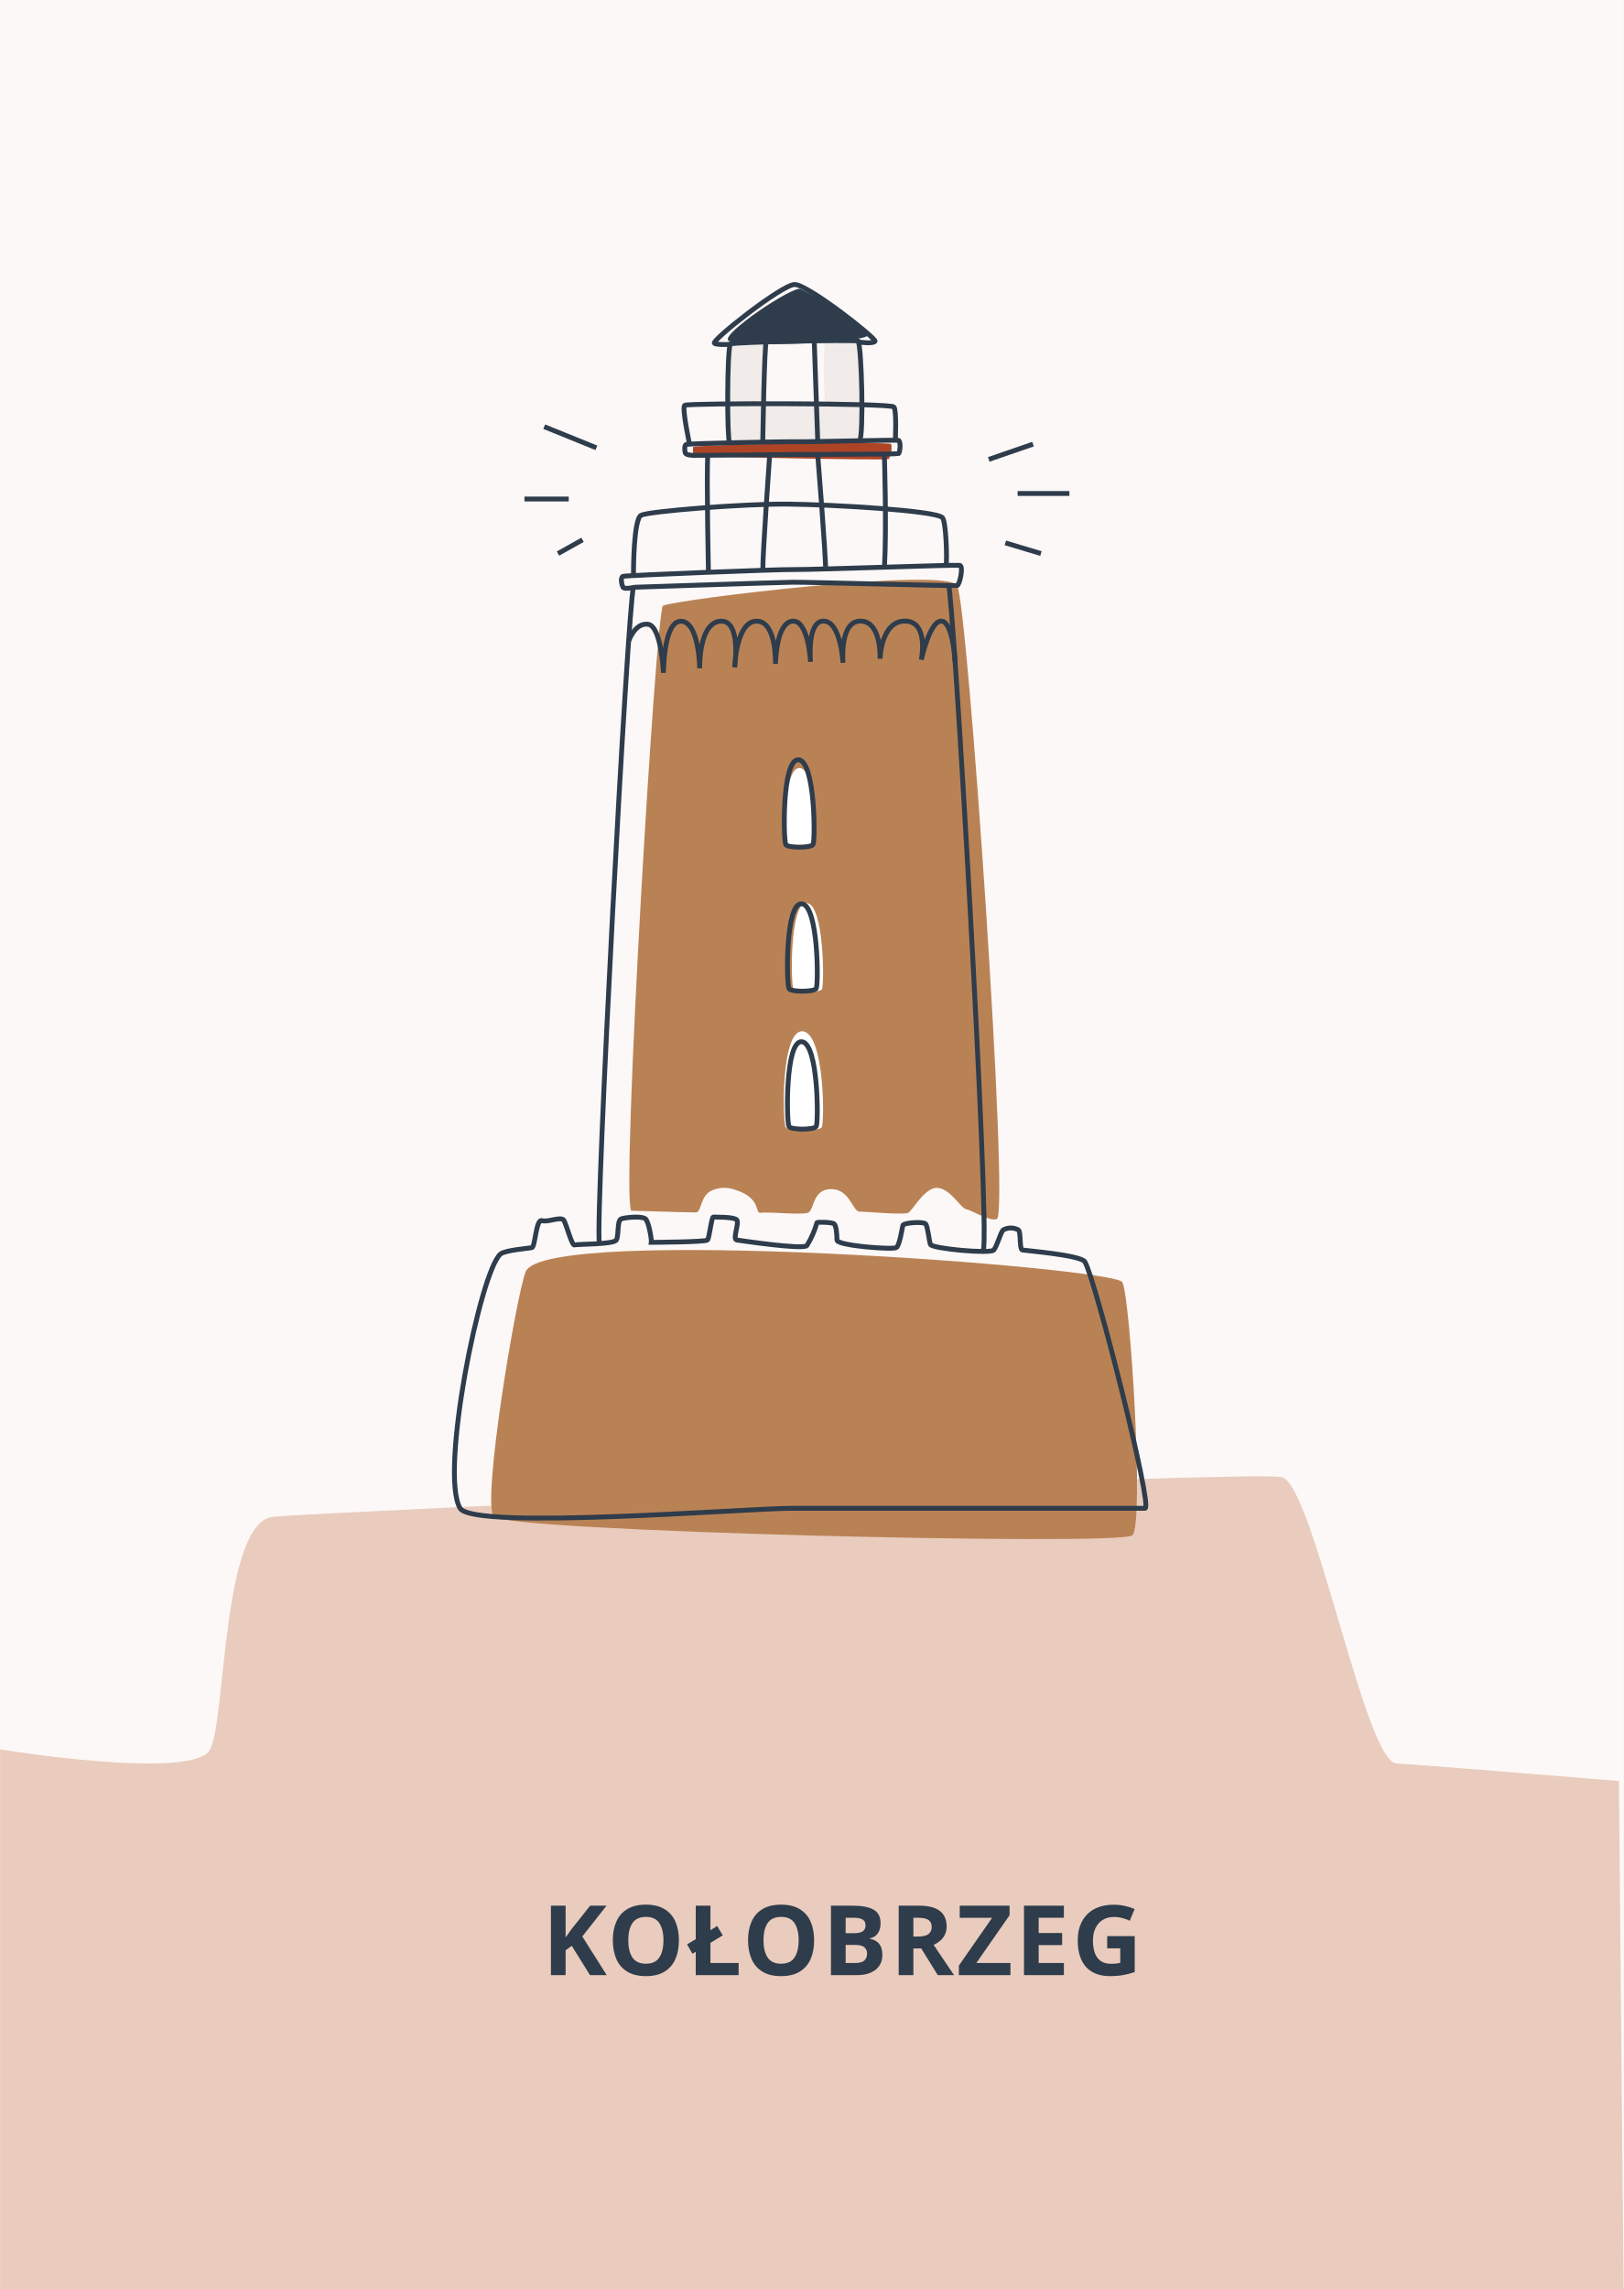
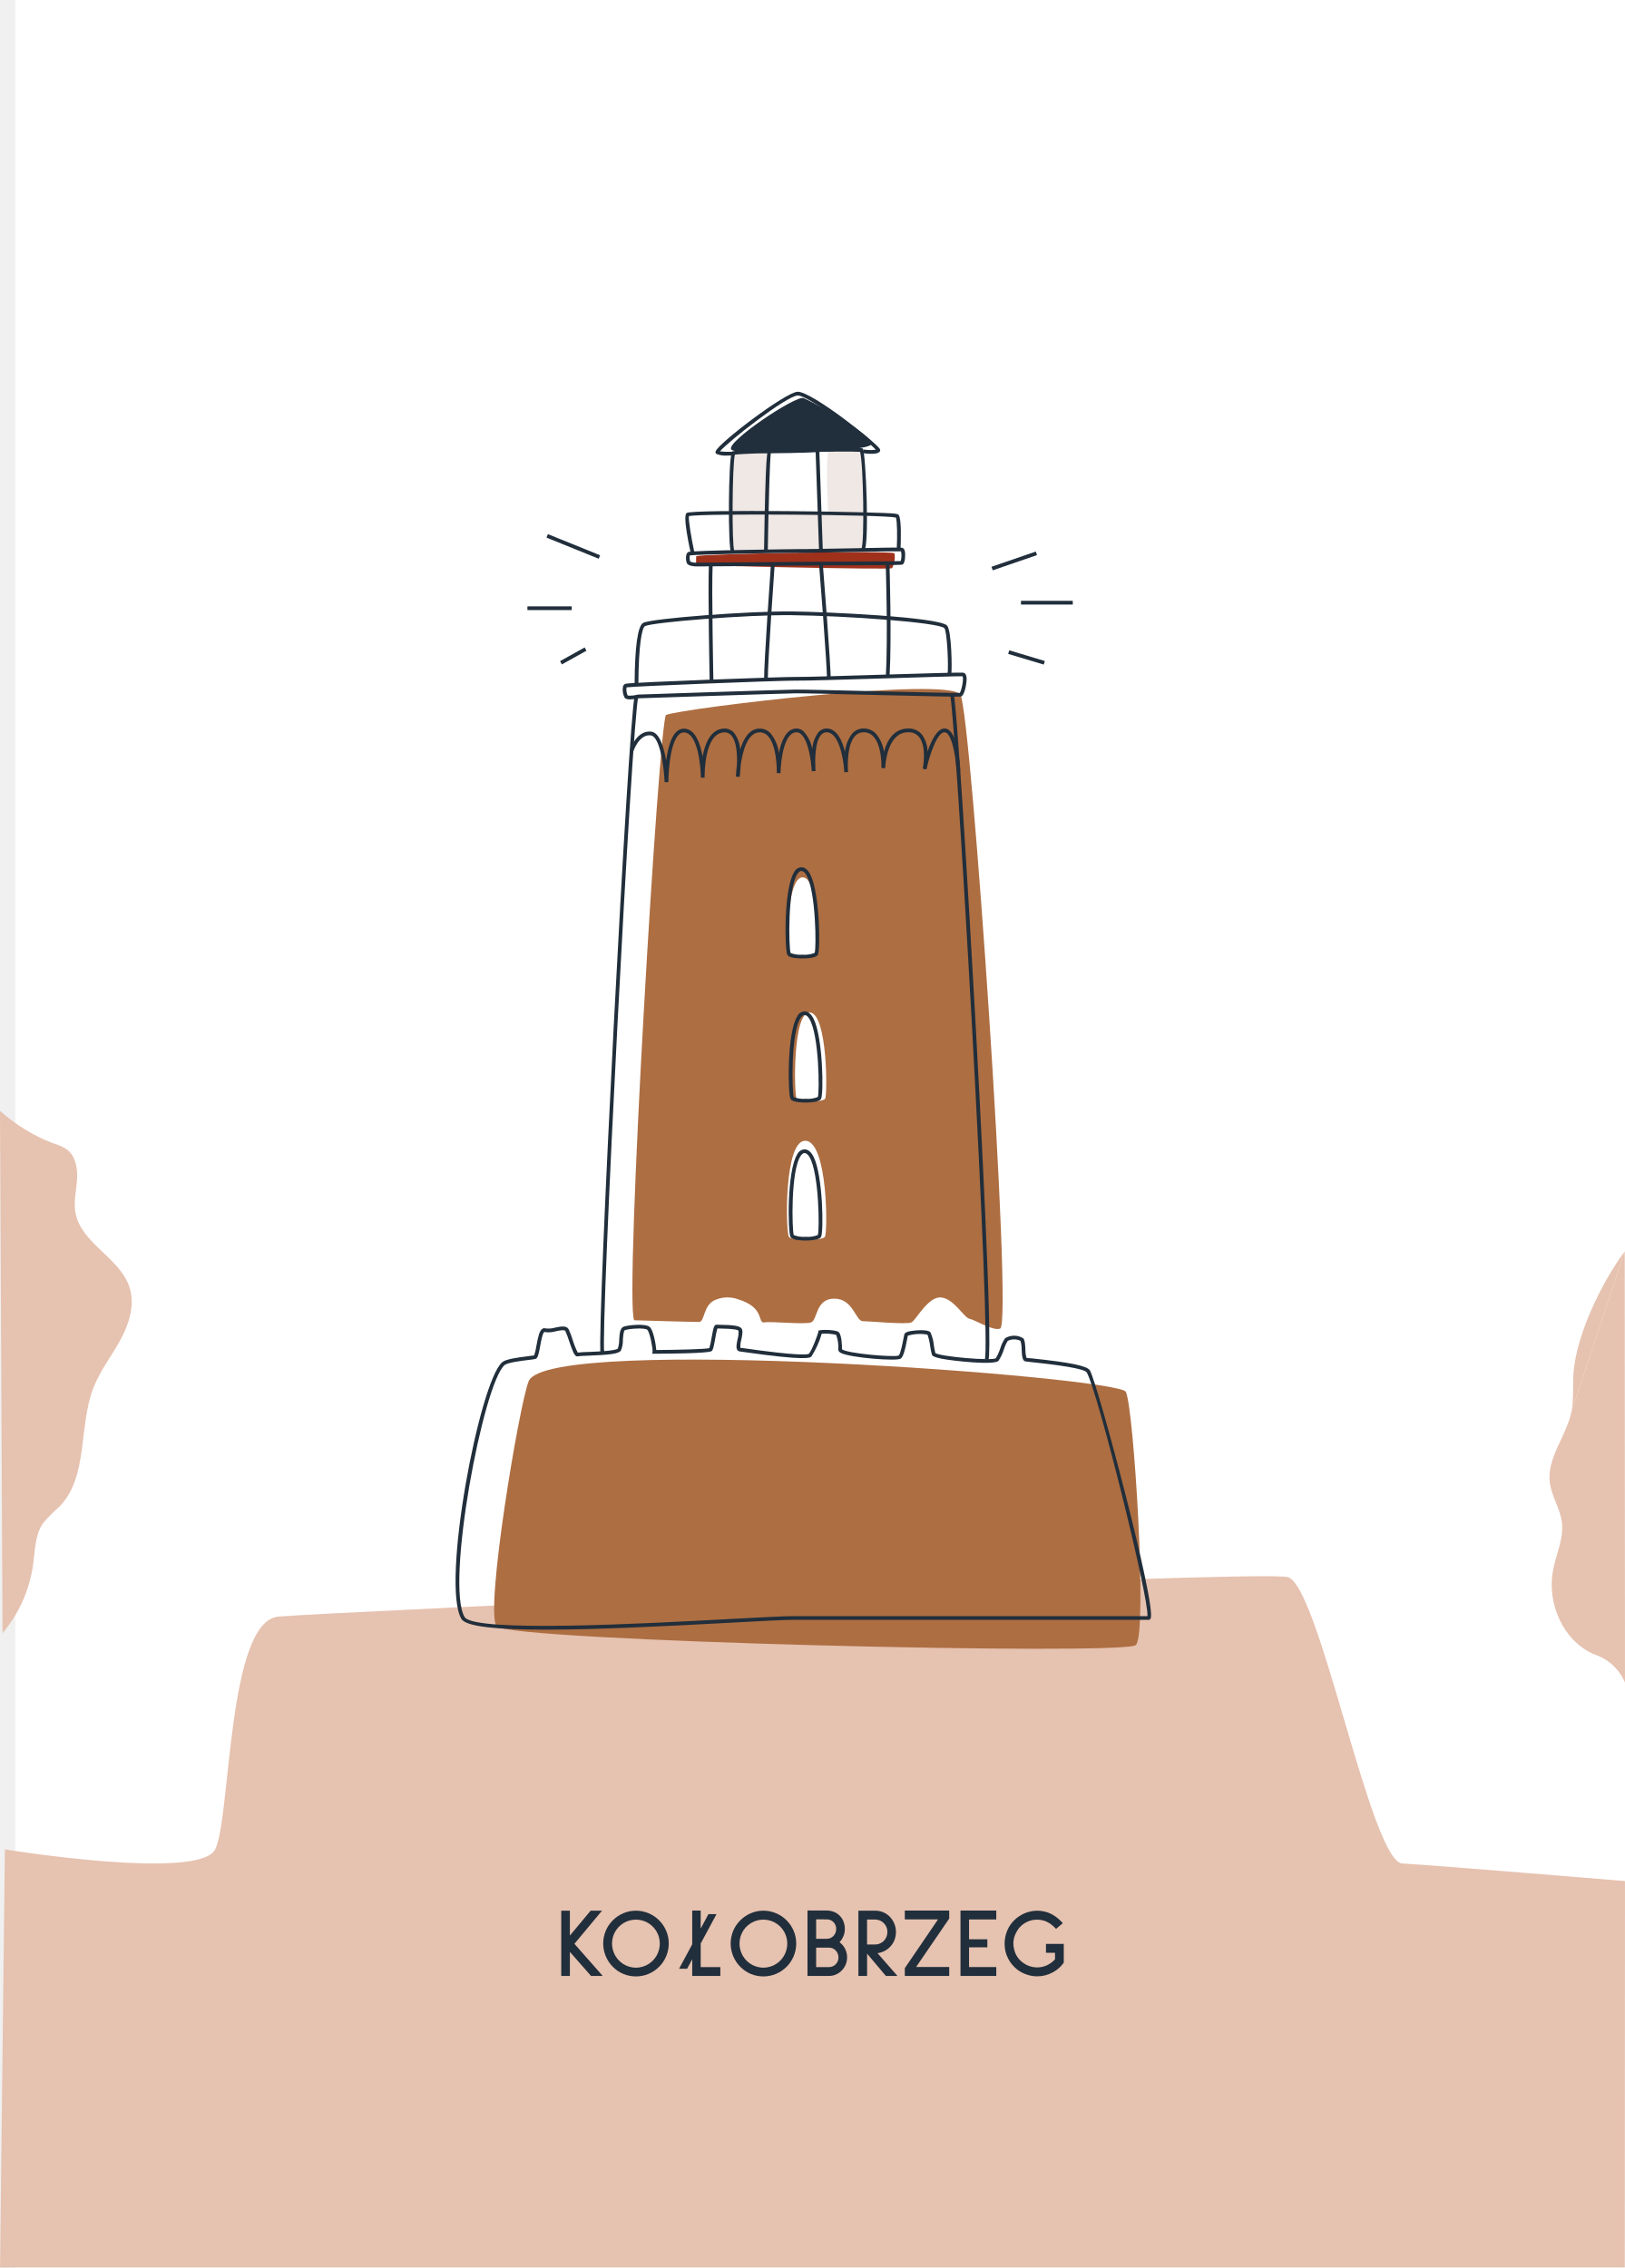
- <svg xmlns="http://www.w3.org/2000/svg" width="300.682" height="423.818" viewBox="0 0 300.682 423.818">
-   <g id="SLIDER" transform="translate(2597.152 -3296.182)">
-     <g id="_4_KOŁO" data-name="4 KOŁO" transform="translate(-2597.135 3296.517)">
-       <g id="Group_108" data-name="Group 108" transform="translate(-0.017 -0.335)">
-         <path id="Path_892" data-name="Path 892" d="M300.651,423.483,300.665-.335H-.017L0,423.483Z" transform="translate(0.017 0.335)" fill="#fcf8f7" />
+ <svg xmlns="http://www.w3.org/2000/svg" width="355.331" height="496" viewBox="0 0 355.331 496">
+   <g id="_4" data-name="4" transform="translate(11209.331 -13343)">
+     <rect id="Rectangle_276" data-name="Rectangle 276" width="352" height="496" transform="translate(-11206 13343)" fill="#fff" />
+     <g id="kołobrzeg" transform="translate(-12888.499 13006.186)">
+       <path id="Path_2238" data-name="Path 2238" d="M1680.234,699.217s42.517,6.922,45.979,0,2.6-49.915,13.844-50.917,213.73-10.232,220.653-8.646,18.171,62.255,25.094,62.639,48.693,3.845,48.693,3.845l-.036,84.5H1679.177Z" transform="translate(0.002 42.053)" fill="#e6c2b0" />
+       <g id="Group_434" data-name="Group 434" transform="translate(1801.893 754.629)">
+         <path id="Path_2239" data-name="Path 2239" d="M1788.481,715.011l-4.62-5.265v5.265h-1.891V700.743h1.891v5.438l4.534-5.438h2.491l-6.037,7.242,6.187,7.027Z" transform="translate(-1781.97 -700.701)" fill="#212e3b" />
+         <path id="Path_2240" data-name="Path 2240" d="M1794.05,714.571a6.912,6.912,0,0,1-2.288-1.557,7.2,7.2,0,0,1-1.547-2.31,7.222,7.222,0,0,1-.011-5.544,7.162,7.162,0,0,1,1.558-2.311,7.258,7.258,0,0,1,2.288-1.546,6.919,6.919,0,0,1,2.76-.56,7,7,0,0,1,2.773.56,7.219,7.219,0,0,1,3.845,3.845,6.989,6.989,0,0,1,.56,2.773,7.064,7.064,0,0,1-.56,2.783,7.2,7.2,0,0,1-3.845,3.857,7.2,7.2,0,0,1-5.533.01Zm.752-11.474a5.205,5.205,0,0,0-3.214,4.824,5.268,5.268,0,0,0,.41,2.051,5.2,5.2,0,0,0,9.627,0,5.288,5.288,0,0,0,.407-2.051,5.227,5.227,0,0,0-7.229-4.824Z" transform="translate(-1780.48 -700.701)" fill="#212e3b" />
+         <path id="Path_2241" data-name="Path 2241" d="M1812.576,713.081v1.934h-6.146v-3.653l-1.117,2.084h-1.761l2.878-5.349v-7.372h1.849v3.934l1.7-3.159h1.761l-3.459,6.425v5.156Z" transform="translate(-1777.787 -700.705)" fill="#212e3b" />
+         <path id="Path_2242" data-name="Path 2242" d="M1817.4,714.571a6.9,6.9,0,0,1-2.289-1.557,7.188,7.188,0,0,1-1.547-2.31,7.219,7.219,0,0,1-.011-5.544,7.162,7.162,0,0,1,1.558-2.311,7.248,7.248,0,0,1,2.289-1.546,6.915,6.915,0,0,1,2.76-.56,7,7,0,0,1,2.772.56,7.214,7.214,0,0,1,3.846,3.845,6.985,6.985,0,0,1,.56,2.773,7.06,7.06,0,0,1-.56,2.783,7.194,7.194,0,0,1-3.846,3.857,7.2,7.2,0,0,1-5.532.01Zm.752-11.474a5.2,5.2,0,0,0-3.214,4.824,5.25,5.25,0,0,0,.409,2.051,5.2,5.2,0,0,0,9.626,0,5.267,5.267,0,0,0,.408-2.051,5.227,5.227,0,0,0-7.229-4.824Z" transform="translate(-1775.956 -700.701)" fill="#212e3b" />
+         <path id="Path_2243" data-name="Path 2243" d="M1833.373,701.266a3.683,3.683,0,0,1,1.386,1.44,4.258,4.258,0,0,1,.483,2.041,4.039,4.039,0,0,1-.312,1.581,4.543,4.543,0,0,1-.849,1.322,4.093,4.093,0,0,1,1.655,3.331,3.954,3.954,0,0,1-.537,2.02,4.107,4.107,0,0,1-1.44,1.471,3.765,3.765,0,0,1-2,.548h-4.684v-14.31h4.19A4.188,4.188,0,0,1,1833.373,701.266Zm-4.405,1.375V706.9h2.3a1.98,1.98,0,0,0,1.483-.623,2.112,2.112,0,0,0,.6-1.526,2.059,2.059,0,0,0-.591-1.5,2.006,2.006,0,0,0-1.493-.6Zm0,6.189v4.255h2.793a2,2,0,0,0,1.483-.611,2.053,2.053,0,0,0,.6-1.493,2.115,2.115,0,0,0-.6-1.527,1.984,1.984,0,0,0-1.483-.623Z" transform="translate(-1773.228 -700.708)" fill="#212e3b" />
+         <path id="Path_2244" data-name="Path 2244" d="M1844.932,715.011H1842.4l-4.1-4.877v4.877H1836.4V700.743h3.676a4.44,4.44,0,0,1,3.223,1.355,4.9,4.9,0,0,1,.966,1.515,4.893,4.893,0,0,1,.043,3.491,4.478,4.478,0,0,1-.858,1.418,4.666,4.666,0,0,1-1.312,1.021,4.269,4.269,0,0,1-1.567.485Zm-6.64-12.334v5.459h1.785a2.558,2.558,0,0,0,1.03-.215,2.757,2.757,0,0,0,.86-.58,2.85,2.85,0,0,0,.569-.882,2.718,2.718,0,0,0,.2-1.052,2.664,2.664,0,0,0-1.633-2.514,2.539,2.539,0,0,0-1.03-.216Z" transform="translate(-1771.421 -700.701)" fill="#212e3b" />
+         <path id="Path_2245" data-name="Path 2245" d="M1844.9,713.318l7.263-10.66H1844.9v-1.934h9.713v1.741l-7.24,10.594h7.24v1.955H1844.9Z" transform="translate(-1769.774 -700.705)" fill="#212e3b" />
+         <path id="Path_2246" data-name="Path 2246" d="M1855.1,715.015v-14.29h7.821v1.934h-5.952V707h4v1.762h-4v4.318h5.952v1.934Z" transform="translate(-1767.796 -700.705)" fill="#212e3b" />
+         <path id="Path_2247" data-name="Path 2247" d="M1873.65,714.26a6.975,6.975,0,0,1-3.331.837,6.9,6.9,0,0,1-2.106-.322,6.75,6.75,0,0,1-2.428-1.288A7.254,7.254,0,0,1,1864,711.3a6.7,6.7,0,0,1-.815-3.289,6.259,6.259,0,0,1,.043-.858,7.323,7.323,0,0,1,.611-2.247,6.821,6.821,0,0,1,1.257-1.879,7.421,7.421,0,0,1,1.773-1.375,7.045,7.045,0,0,1,2.138-.775,6.86,6.86,0,0,1,4.727.775,8.722,8.722,0,0,1,2.172,1.825l-1.483,1.246a6.43,6.43,0,0,0-2.214-1.653,5.494,5.494,0,0,0-1.956-.366,5.057,5.057,0,0,0-4.6,2.922,4.9,4.9,0,0,0-.56,2.3,5.092,5.092,0,0,0,.193,1.374,4.858,4.858,0,0,0,1.849,2.773,5.185,5.185,0,0,0,3.159,1.074,5.021,5.021,0,0,0,2.138-.463,5.6,5.6,0,0,0,1.773-1.3v-1.44h-1.977v-1.934h3.888v4.083a6.65,6.65,0,0,1-1.483,1.548A7.452,7.452,0,0,1,1873.65,714.26Z" transform="translate(-1766.23 -700.701)" fill="#212e3b" />
      </g>
-       <path id="Path_893" data-name="Path 893" d="M-.008,200.717s35.98,5.858,38.908,0,2.2-42.239,11.717-43.086,180.863-8.659,186.721-7.316S252.715,203,258.573,203.322s41.206,3.253,41.206,3.253l.865,94.05H-.008Z" transform="translate(0.007 122.857)" fill="#e9ccbd" />
-       <text id="KOŁOBRZEG" transform="translate(147.307 365.365)" fill="#2e3c4b" font-size="18" font-family="SulphurPoint-Bold, Sulphur Point" font-weight="700" letter-spacing="0.025em">
-         <tspan x="-46.926" y="0">KOŁOBRZEG</tspan>
-       </text>
-       <g id="kolobrzeg_kolor" data-name="kolobrzeg kolor" transform="translate(90.943 53.146)">
-         <path id="Path_894" data-name="Path 894" d="M74.648,35.374c.681-.97,5.918-1.251,6.484-.361s.41,17.31-.436,17.5a21.072,21.072,0,0,1-6.145.472C73.665,52.745,73.952,36.366,74.648,35.374Z" transform="translate(-30.521 -24.729)" fill="#f1ece9" />
-         <path id="Path_895" data-name="Path 895" d="M90.6,53a17.543,17.543,0,0,1-5.436-.093c-1.066-.352-1.568-18.06-.856-18.269a17.871,17.871,0,0,1,5.794-.18C91.159,34.7,91.686,52.285,90.6,53Z" transform="translate(-22.377 -24.871)" fill="#f1ece9" />
-         <path id="Path_896" data-name="Path 896" d="M77.555,41.42c1.344-.843,14.929-.732,15.074-.44s.845,5.889-.183,6.366-14.854.683-15.733.282S77.555,41.42,77.555,41.42Z" transform="translate(-28.509 -19.594)" fill="#f1ece9" />
-         <path id="Path_897" data-name="Path 897" d="M56.458,131.085c3.567-8.762,109-.783,110.485,1.954s4.08,44.886,1.854,46.884-116.046-.737-118.271-3.475S54.707,135.386,56.458,131.085Z" transform="translate(-50.062 50.876)" fill="#b98255" />
-         <path id="Path_898" data-name="Path 898" d="M132.2,177.131c2.4-.874-5.362-113.829-7.351-117.3s-51.608,2.516-54.474,3.736c-1.282.547-7.749,108.472-5.9,112.02,0,0,10.25.316,12.006.316,1.1,0,.725-3.329,3.18-4.15a5.61,5.61,0,0,1,4.012-.053c5.086,1.526,3.564,4.5,4.881,4.276s7.433.44,8.657,0,.785-4.39,4.3-4.39,3.952,4.17,5.269,4.17,8.123.659,9,.22,3.073-4.83,5.487-4.61,4.194,3.733,5.28,3.952S130.842,177.625,132.2,177.131Z" transform="translate(-38.562 -4.902)" fill="#b98255" />
-         <path id="Path_899" data-name="Path 899" d="M87.637,29.134c1.442.545,12.961,6.913,12.558,8.508s-24.837,2.325-25.947,1S86.177,28.582,87.637,29.134Z" transform="translate(-30.371 -29.109)" fill="#2e3c4b" />
-         <path id="Path_900" data-name="Path 900" d="M70.667,45.572c.641-.463,36.441-1.079,36.681-.539A4.272,4.272,0,0,1,106.9,47.8c-.354.278-36.153-.441-36.234-.685A9.771,9.771,0,0,1,70.667,45.572Z" transform="translate(-33.269 -16.282)" fill="#ae4426" />
-         <path id="Path_901" data-name="Path 901" d="M80.151,92.111c-.445-.737-.392-14.444,2.685-14.151s2.8,13.661,2.349,14.266C84.755,92.8,80.514,92.712,80.151,92.111Z" transform="translate(-25.663 10.766)" fill="#fff" />
-         <path id="Path_902" data-name="Path 902" d="M81.007,107.689c-.483-.817-.754-16.218,2.477-15.966s3.259,15.274,2.8,15.966C85.851,108.343,81.4,108.354,81.007,107.689Z" transform="translate(-25.037 22.003)" fill="#fff" />
-         <path id="Path_903" data-name="Path 903" d="M80.259,122.587c-.608-.912-.948-18.073,3.119-17.793s4.1,17.023,3.526,17.793C86.356,123.318,80.756,123.329,80.259,122.587Z" transform="translate(-25.709 32.674)" fill="#fff" />
+       <g id="kolobrzeg_kolor" data-name="kolobrzeg kolor" transform="translate(1787.217 423.845)">
+         <path id="Path_2248" data-name="Path 2248" d="M1813.481,434.333c.8-1.146,6.993-1.479,7.663-.427s.485,20.456-.516,20.684c-2.251.513-6.213.842-7.261.558S1812.658,435.507,1813.481,434.333Z" transform="translate(-1761.335 -421.754)" fill="#efe8e5" />
+         <path id="Path_2249" data-name="Path 2249" d="M1838.478,455.054c-.521.341-5.416.223-6.426-.11-1.26-.415-1.85-21.342-1.01-21.589a21.15,21.15,0,0,1,6.848-.213C1839.139,433.429,1839.761,454.211,1838.478,455.054Z" transform="translate(-1757.859 -421.815)" fill="#efe8e5" />
+         <path id="Path_2250" data-name="Path 2250" d="M1818.433,445.354c1.59-.994,17.641-.864,17.814-.519s1,6.959-.216,7.523-17.555.808-18.592.333S1818.433,445.354,1818.433,445.354Z" transform="translate(-1760.476 -419.563)" fill="#efe8e5" />
+         <path id="Path_2251" data-name="Path 2251" d="M1777.234,604.509c4.215-10.354,128.811-.924,130.563,2.311s4.819,53.041,2.191,55.4-137.135-.873-139.763-4.107S1775.165,609.593,1777.234,604.509Z" transform="translate(-1769.676 -389.483)" fill="#ad6e42" />
+         <path id="Path_2252" data-name="Path 2252" d="M1875.424,616.817c2.834-1.031-6.336-134.513-8.686-138.614s-60.986,2.974-64.372,4.416c-1.517.646-9.158,128.182-6.973,132.375,0,0,12.112.372,14.188.372,1.3,0,.857-3.934,3.759-4.9a6.64,6.64,0,0,1,4.741-.063c6.011,1.8,4.212,5.314,5.768,5.055s8.782.518,10.229,0,.927-5.189,5.077-5.189,4.67,4.929,6.227,4.929,9.6.778,10.637.26,3.631-5.708,6.485-5.448,4.954,4.41,6.239,4.67S1873.816,617.4,1875.424,616.817Z" transform="translate(-1764.767 -413.291)" fill="#ad6e42" />
+         <path id="Path_2253" data-name="Path 2253" d="M1828.944,423.654c1.7.643,15.315,8.168,14.839,10.053s-29.35,2.748-30.66,1.189S1827.217,423,1828.944,423.654Z" transform="translate(-1761.271 -423.624)" fill="#212e3b" />
+         <path id="Path_2254" data-name="Path 2254" d="M1806.7,452.761c.758-.547,43.063-1.275,43.346-.638a5.04,5.04,0,0,1-.528,3.266c-.418.33-42.723-.519-42.818-.807A11.592,11.592,0,0,1,1806.7,452.761Z" transform="translate(-1762.508 -418.149)" fill="#9f311b" />
+         <path id="Path_2255" data-name="Path 2255" d="M1823.65,528.177c-.526-.871-.462-17.07,3.173-16.723s3.307,16.143,2.774,16.858C1829.093,528.99,1824.078,528.887,1823.65,528.177Z" transform="translate(-1759.262 -406.603)" fill="#fff" />
+         <path id="Path_2256" data-name="Path 2256" d="M1825.136,555.066c-.573-.966-.892-19.164,2.927-18.867s3.85,18.049,3.309,18.867C1830.859,555.84,1825.6,555.852,1825.136,555.066Z" transform="translate(-1758.994 -401.807)" fill="#fff" />
+         <path id="Path_2257" data-name="Path 2257" d="M1823.743,580.727c-.72-1.076-1.121-21.356,3.685-21.025s4.847,20.114,4.166,21.025C1830.949,581.59,1824.331,581.6,1823.743,580.727Z" transform="translate(-1759.281 -397.252)" fill="#fff" />
      </g>
-       <g id="kołobrzeg-2" data-name="kołobrzeg" transform="translate(84.129 52.343)">
-         <path id="Path_904" data-name="Path 904" d="M163.061,132.01c1.885,3.019,12.691,45.65,11.147,45.65H108.476c-7.714,0-58.634,4.08-61.1,0-3.851-6.361,3.707-43.878,7.467-47.072.886-.754,5.213-1.039,5.83-1.206s.741-5.356,1.854-4.986,3.584-.9,4.078-.02,1.475,4.733,1.969,4.53,7.193-.071,7.719-.919.074-3.649.941-3.929,3.793-.543,4.448,0c.627.518,1.173,3.818,1.1,4.356,0,0,10.019-.051,10.39-.427s.741-4.317,1.112-4.263,3.831-.069,4.327.549-.866,3.6,0,3.714,12.231,1.824,12.974,1.032a16.656,16.656,0,0,0,1.869-4.252c-.015-.123,2.828-.123,3.2.247s.5,1.911.5,2.973,10.371,1.829,11,1.395,1.068-3.627,1.213-4.121,3.854-.741,4.225-.247.614,2.979.863,3.776,11.125,1.791,11.743,1.046,1.237-3.215,1.731-3.711a2.911,2.911,0,0,1,2.843,0c.494.5.124,3.589.741,3.711S162.285,130.77,163.061,132.01Z" transform="translate(-46.31 48.933)" fill="none" stroke="#2e3c4b" stroke-miterlimit="10" stroke-width="0.9" />
-         <path id="Path_905" data-name="Path 905" d="M96.683,59.221c.926,1.8,7.7,118.944,6.461,123.272" transform="translate(-5.188 -3.724)" fill="none" stroke="#2e3c4b" stroke-miterlimit="10" stroke-width="0.9" />
-         <path id="Path_906" data-name="Path 906" d="M61.126,181.055c-.823-4.7,5.267-118.05,6.308-121.535" transform="translate(-34.277 -3.48)" fill="none" stroke="#2e3c4b" stroke-miterlimit="10" stroke-width="0.9" />
-         <path id="Path_907" data-name="Path 907" d="M80.548,121.555c-.463-.8-.719-15.942,2.367-15.7s3.111,15.016,2.674,15.7C85.174,122.2,80.926,122.209,80.548,121.555Z" transform="translate(-18.587 34.348)" fill="none" stroke="#2e3c4b" stroke-miterlimit="10" stroke-width="0.9" />
-         <path id="Path_908" data-name="Path 908" d="M80.548,107.494c-.463-.8-.719-15.942,2.367-15.7s3.111,15.016,2.674,15.7C85.174,108.139,80.926,108.15,80.548,107.494Z" transform="translate(-18.587 22.869)" fill="none" stroke="#2e3c4b" stroke-miterlimit="10" stroke-width="0.9" />
-         <path id="Path_909" data-name="Path 909" d="M80.224,92.812c-.463-.8-.721-15.942,2.365-15.7s3.113,15.016,2.675,15.7C84.851,93.457,80.6,93.466,80.224,92.812Z" transform="translate(-18.852 10.883)" fill="none" stroke="#2e3c4b" stroke-miterlimit="10" stroke-width="0.9" />
-         <path id="Path_910" data-name="Path 910" d="M64.071,66.731c-.033.078,1.112-3.493,3.6-3.168s2.855,8.991,2.855,8.991,0-9.734,3.317-9.549,3.395,8.713,3.395,8.713S77.006,63.372,81.018,63s2.7,8.53,2.7,8.53.232-8.462,4.012-8.54,3.549,7.892,3.549,7.892.076-7.536,3.086-7.892,3.395,7.521,3.395,7.521-.7-7.652,2.468-7.534,3.549,7.719,3.549,7.719-.7-7.749,3.24-7.721,3.625,6.98,3.625,6.98.154-7.007,4.628-6.98,3.01,7.165,3.01,7.165,1.544-7.193,3.7-7.165,2.554,7.509,2.554,7.509" transform="translate(-31.812 -0.657)" fill="none" stroke="#2e3c4b" stroke-miterlimit="10" stroke-width="0.9" />
-         <path id="Path_911" data-name="Path 911" d="M64.565,64.288c.007-.99.02-10.422,1.41-11.163s19.068-2.163,27.316-2.071,27.151,1.188,28.488,2.5c.676.665.9,7.62.685,8.853" transform="translate(-31.408 -10.395)" fill="none" stroke="#2e3c4b" stroke-miterlimit="10" stroke-width="0.9" />
-         <path id="Path_912" data-name="Path 912" d="M74.523,53.308c-.489-.69-.481-17.137.147-18.311,1.053-.371,21.914-.765,23.66-.549.665,1.184,1.053,17.629.267,18.48" transform="translate(-23.562 -23.997)" fill="none" stroke="#2e3c4b" stroke-miterlimit="10" stroke-width="0.9" />
-         <path id="Path_913" data-name="Path 913" d="M99.76,39.345s2.485.34,2.817-.167S90.064,28.6,87.667,28.667s-15.452,10.38-14.84,10.882c.414.34,2.984.205,2.984.205" transform="translate(-24.68 -28.667)" fill="none" stroke="#2e3c4b" stroke-miterlimit="10" stroke-width="0.9" />
-         <path id="Path_914" data-name="Path 914" d="M72.309,67.806s-.365-16.957-.138-21.818" transform="translate(-25.259 -14.527)" fill="none" stroke="#2e3c4b" stroke-miterlimit="10" stroke-width="0.9" />
-         <path id="Path_915" data-name="Path 915" d="M79.046,45.88s-1.34,18.786-1.29,21.687" transform="translate(-20.64 -14.615)" fill="none" stroke="#2e3c4b" stroke-miterlimit="10" stroke-width="0.9" />
-         <path id="Path_916" data-name="Path 916" d="M83.352,45.988s1.56,19.488,1.459,21.4" transform="translate(-16.071 -14.527)" fill="none" stroke="#2e3c4b" stroke-miterlimit="10" stroke-width="0.9" />
-         <path id="Path_917" data-name="Path 917" d="M90.149,46.083s.438,13.327.016,20.706" transform="translate(-10.523 -14.449)" fill="none" stroke="#2e3c4b" stroke-miterlimit="10" stroke-width="0.9" />
-         <path id="Path_918" data-name="Path 918" d="M65.837,61.356s-1.967.445-2.2,0-.541-1.829,0-2.018,29.007-1.32,31.746-1.259,29.826-.908,30.6-.783-.007,3.616-.47,3.742-27.7-.65-30.551-.608S65.837,61.356,65.837,61.356Z" transform="translate(-32.409 -5.305)" fill="none" stroke="#2e3c4b" stroke-miterlimit="10" stroke-width="0.9" />
-         <path id="Path_919" data-name="Path 919" d="M71.451,47.34s-1.4,0-1.544-.443-.2-1.386.147-1.575,18.543-.559,20.283-.5,18.547-.385,19.037-.26.294,2.33,0,2.456-17.406.125-19.221.167S71.451,47.34,71.451,47.34Z" transform="translate(-27.138 -15.706)" fill="none" stroke="#2e3c4b" stroke-miterlimit="10" stroke-width="0.9" />
-         <path id="Path_920" data-name="Path 920" d="M70.744,48.3s-1.459-6.759-.89-7.191,38.232-.427,38.746.314.256,6.163.256,6.163" transform="translate(-27.198 -18.747)" fill="none" stroke="#2e3c4b" stroke-miterlimit="10" stroke-width="0.9" />
-         <path id="Path_921" data-name="Path 921" d="M78.406,34.52c-.363,0-.656,18.55-.656,18.55" transform="translate(-20.644 -23.889)" fill="none" stroke="#2e3c4b" stroke-miterlimit="10" stroke-width="0.9" />
-         <line id="Line_437" data-name="Line 437" x2="0.639" y2="18.404" transform="translate(66.641 10.434)" fill="none" stroke="#2e3c4b" stroke-miterlimit="10" stroke-width="0.9" />
-         <line id="Line_438" data-name="Line 438" y1="2.827" x2="8.196" transform="translate(98.961 29.554)" fill="none" stroke="#2e3c4b" stroke-miterlimit="10" stroke-width="0.9" />
-         <line id="Line_439" data-name="Line 439" x2="9.586" transform="translate(104.303 38.692)" fill="none" stroke="#2e3c4b" stroke-miterlimit="10" stroke-width="0.9" />
-         <line id="Line_440" data-name="Line 440" x2="6.586" y2="1.976" transform="translate(102.034 47.839)" fill="none" stroke="#2e3c4b" stroke-miterlimit="10" stroke-width="0.9" />
-         <line id="Line_441" data-name="Line 441" x1="9.66" y1="3.912" transform="translate(16.635 26.325)" fill="none" stroke="#2e3c4b" stroke-miterlimit="10" stroke-width="0.9" />
-         <line id="Line_442" data-name="Line 442" x1="8.196" transform="translate(12.977 39.716)" fill="none" stroke="#2e3c4b" stroke-miterlimit="10" stroke-width="0.9" />
-         <line id="Line_443" data-name="Line 443" x1="4.548" y2="2.541" transform="translate(19.185 47.274)" fill="none" stroke="#2e3c4b" stroke-miterlimit="10" stroke-width="0.9" />
+       <g id="kołobrzeg-2" data-name="kołobrzeg" transform="translate(1778.781 422.486)">
+         <path id="Path_2258" data-name="Path 2258" d="M1782.205,660.09c-10.215,0-17.262-.612-18.3-2.335-4.527-7.477,3.92-51.91,8.908-56.151.79-.672,3.147-1.006,5.7-1.318.564-.068,1.059-.129,1.282-.174a10.749,10.749,0,0,0,.5-2.1c.368-2,.659-3.339,1.322-3.731a.791.791,0,0,1,.671-.072,5.148,5.148,0,0,0,2.108-.177c1.213-.247,2.464-.5,2.938.343a17.142,17.142,0,0,1,.855,2.242,17.691,17.691,0,0,0,1.143,2.882,22.286,22.286,0,0,1,2.3-.141c1.8-.068,6.008-.23,6.454-.74a5.686,5.686,0,0,0,.311-1.939c.086-1.335.168-2.594,1.018-2.87.963-.313,4.676-.723,5.642.074.8.658,1.357,3.774,1.447,5.051,5.144-.032,10.747-.185,11.6-.415a16.722,16.722,0,0,0,.493-2.249c.388-2.151.529-2.967,1.157-2.87.091.012.346.013.694.019,2.6.036,4.2.176,4.678.778.387.481.195,1.412-.029,2.489a4.937,4.937,0,0,0-.192,1.779l.424.037c12.5,1.792,14.286,1.419,14.532,1.261.745-.8,2.02-4.442,2.083-4.774l-.033-.289.278-.051c.4-.191,3.654-.186,4.23.39.633.633.7,2.93.7,3.731.925.888,11.279,1.819,12.385,1.368.4-.279.9-2.88,1.057-3.733.082-.427.146-.757.188-.9.1-.351.509-.559,1.4-.72.595-.106,3.725-.485,4.313.3a8.8,8.8,0,0,1,.749,2.9c.109.648.214,1.262.314,1.615,1.1.778,12.266,1.748,13.223,1.134a10.862,10.862,0,0,0,1-2.218,7.5,7.5,0,0,1,1.038-2.164,3.791,3.791,0,0,1,3.938,0c.365.365.425,1.159.492,2.423a6.321,6.321,0,0,0,.254,1.889c.051-.013.535.036,1.251.11,8.335.876,11.982,1.631,12.591,2.6h0c1.661,2.659,14.7,51.732,13.282,54.289a.517.517,0,0,1-.457.282h-77.676c-2.171,0-7.31.278-13.815.63C1807.853,659.381,1793.2,660.09,1782.205,660.09Zm-.179-65.1c-.371.147-.749,2.191-.929,3.173-.329,1.787-.5,2.583-1.027,2.725a14.6,14.6,0,0,1-1.464.213c-1.608.2-4.6.561-5.268,1.129-4.681,3.98-12.973,48.108-8.739,55.1,2.092,3.455,39.852,1.415,58,.433,6.518-.352,11.667-.63,13.86-.63H1913.9c.444-3.658-10.973-49.612-13.289-53.32h0c-.294-.472-2.612-1.239-11.982-2.224-.754-.079-1.268-.135-1.4-.161-.7-.137-.759-1.227-.832-2.607a6.263,6.263,0,0,0-.254-1.891,3.175,3.175,0,0,0-2.781,0,8.5,8.5,0,0,0-.851,1.875,10.173,10.173,0,0,1-1.167,2.479c-.843,1.011-9.781.076-12.442-.45-1.65-.327-2.034-.586-2.139-.925a16.39,16.39,0,0,1-.361-1.788,11.323,11.323,0,0,0-.6-2.55,9.187,9.187,0,0,0-4.291.232c-.037.153-.087.42-.15.752-.457,2.4-.836,3.863-1.426,4.269-.871.6-11.043-.192-13.07-1.255-.377-.2-.569-.445-.569-.731a7.4,7.4,0,0,0-.464-3.224,10.548,10.548,0,0,0-3.154-.242,18.683,18.683,0,0,1-2.248,4.967c-.285.3-.956,1.016-15.225-1.03l-.462-.066a.731.731,0,0,1-.512-.309c-.343-.481-.156-1.378.057-2.415a4.982,4.982,0,0,0,.191-1.815c-.158-.19-.989-.427-4.052-.47-.227,0-.421-.007-.565-.012a19.484,19.484,0,0,0-.468,2.189c-.309,1.716-.462,2.44-.731,2.712-.137.142-.556.568-12.566.628l-.469,0,.061-.464c.085-.646-.607-4.322-1.159-4.779s-3.752-.289-4.871.074c-.322.1-.4,1.381-.454,2.144a5.6,5.6,0,0,1-.437,2.324c-.456.738-2.657.949-7.113,1.12-.949.037-2.025.078-2.213.134a.526.526,0,0,1-.421-.016c-.481-.218-.86-1.207-1.61-3.413a18.449,18.449,0,0,0-.794-2.106c-.185-.327-1.269-.1-2.062.058A5.441,5.441,0,0,1,1782.026,594.987Z" transform="translate(-1762.61 -389.364)" fill="#212e3b" />
+         <path id="Path_2259" data-name="Path 2259" d="M1861.588,623.579l-.787-.226c.606-2.109-.512-30.935-2.85-73.435-2.069-37.607-4.251-70.559-4.764-71.955l.735-.357c.669,1.3,3.223,42.817,4.824,71.881C1859.656,566.02,1862.552,620.221,1861.588,623.579Z" transform="translate(-1745.056 -411.803)" fill="#212e3b" />
+         <path id="Path_2260" data-name="Path 2260" d="M1789.183,622.011c-.858-4.9,6.118-139.3,7.465-143.809l.783.235c-1.343,4.495-8.3,138.545-7.441,143.433Z" transform="translate(-1757.474 -411.688)" fill="#212e3b" />
+         <path id="Path_2261" data-name="Path 2261" d="M1827.344,581.216c-.15,0-.278,0-.377,0-1.675-.041-2.662-.3-2.935-.776-.584-1.014-.832-14.44,1.491-18.112a1.826,1.826,0,0,1,1.692-1.046c.729.057,1.36.616,1.877,1.658,2.045,4.133,2.221,16.543,1.595,17.518C1830.253,581.126,1828.333,581.216,1827.344,581.216Zm-2.6-1.194a5.829,5.829,0,0,0,2.591.376h0a5.763,5.763,0,0,0,2.674-.4c.377-.954.3-13.591-1.862-17.092-.318-.515-.653-.79-.994-.818-.11-.006-.439-.033-.844.531C1824.011,565.828,1824.365,579,1824.74,580.022Z" transform="translate(-1750.783 -395.589)" fill="#212e3b" />
+         <path id="Path_2262" data-name="Path 2262" d="M1827.344,555.935c-.151,0-.281,0-.381,0-1.673-.042-2.659-.3-2.931-.776h0c-.584-1.015-.832-14.443,1.491-18.114a1.84,1.84,0,0,1,1.692-1.046c.728.059,1.36.616,1.877,1.658,2.045,4.133,2.221,16.543,1.595,17.518C1830.253,555.845,1828.334,555.935,1827.344,555.935Zm-2.6-1.194a5.819,5.819,0,0,0,2.588.376h0a5.819,5.819,0,0,0,2.675-.4c.377-.955.3-13.593-1.862-17.093-.318-.515-.653-.789-.994-.817-.11-.008-.439-.033-.844.531C1824.011,540.548,1824.365,553.724,1824.74,554.741Z" transform="translate(-1750.783 -400.488)" fill="#212e3b" />
+         <path id="Path_2263" data-name="Path 2263" d="M1826.761,529.537c-.15,0-.278,0-.377,0-1.675-.042-2.662-.3-2.934-.776h0c-.584-1.015-.832-14.443,1.491-18.115a1.836,1.836,0,0,1,1.692-1.045c.728.058,1.36.616,1.877,1.658,2.045,4.132,2.222,16.541,1.595,17.518C1829.67,529.447,1827.75,529.537,1826.761,529.537Zm-2.6-1.194a5.828,5.828,0,0,0,2.591.376h0a5.744,5.744,0,0,0,2.674-.4c.377-.954.3-13.591-1.862-17.092-.318-.515-.653-.79-.994-.818-.111-.007-.439-.033-.844.532C1823.428,514.149,1823.783,527.325,1824.157,528.343Z" transform="translate(-1750.896 -405.604)" fill="#212e3b" />
+         <path id="Path_2264" data-name="Path 2264" d="M1802.147,495.918c-.167-3.828-1.135-9.992-3.017-10.237-2.544-.334-3.8,3.413-3.808,3.45l-.39-.118,0,.01-.4-.091c.01-.045,1.459-4.485,4.706-4.063,1.811.236,2.753,3.435,3.239,6.34.323-2.416.966-5.1,2.243-6.309a2.328,2.328,0,0,1,1.782-.69c2.346.131,3.441,3.244,3.95,6.08.51-2.783,1.7-5.829,4.466-6.082a2.752,2.752,0,0,1,2.354.856,6.68,6.68,0,0,1,1.394,3.713c.716-2.36,1.982-4.538,4.213-4.583a3.22,3.22,0,0,1,2.38.981,8.52,8.52,0,0,1,1.876,4.347c.489-2.462,1.49-5.083,3.545-5.327a2.293,2.293,0,0,1,1.8.568,7.738,7.738,0,0,1,1.948,3.886,6.9,6.9,0,0,1,1.388-3.7,2.342,2.342,0,0,1,1.856-.769c2.15.081,3.3,2.63,3.916,5.069a7.694,7.694,0,0,1,1.591-3.986,3.245,3.245,0,0,1,2.476-1.085h.026a3.632,3.632,0,0,1,2.7,1.166,7.847,7.847,0,0,1,1.723,3.924c.659-2.386,2.109-5.09,5.3-5.09h.033a3.694,3.694,0,0,1,2.994,1.348,6.632,6.632,0,0,1,1.209,3.677c.825-2.395,2.1-5.025,3.711-5.025h.018c2.8.037,3.343,7.72,3.424,9.26l-.817.043c-.186-3.512-1.121-8.465-2.615-8.484h-.011c-1.612,0-3.283,4.991-3.961,8.144l-.8-.167c.011-.048.953-4.778-.8-6.932a2.867,2.867,0,0,0-2.361-1.043h-.027c-4.565,0-5,7.036-5.028,7.785,0,.037,0,.062,0,.073l-.818-.026c0-.016,0-.044,0-.086.016-.627.049-4.914-1.775-6.833a2.8,2.8,0,0,0-2.107-.911h-.021a2.428,2.428,0,0,0-1.874.821c-1.713,1.862-1.614,6.235-1.547,7.507.017.2.024.327.025.367l-.815.058c0-.039-.018-.218-.033-.5-.211-2.656-1.181-8.154-3.768-8.25a1.613,1.613,0,0,0-1.232.513c-1.48,1.562-1.38,5.937-1.3,7.434.024.3.035.485.036.528l-.815.056c0-.042-.02-.23-.037-.529-.129-1.551-.645-6.174-2.344-7.611a1.464,1.464,0,0,0-1.176-.38c-2.551.3-3.226,6.214-3.282,8.723,0,.113,0,.186,0,.209l-.819-.016c0-.019,0-.056,0-.113.01-.811-.013-6.061-2-8.061a2.316,2.316,0,0,0-1.782-.74c-2.716.057-3.742,4.4-4.122,7.257-.061,1.362-.207,2.378-.223,2.487l-.813-.07c0-.13.037-1.15.217-2.507.1-2.185-.028-5.231-1.277-6.552a1.932,1.932,0,0,0-1.685-.6c-4.054.372-4.107,8.723-4.1,9.772,0,.057,0,.1,0,.116l-.818.014c0-.03,0-.11,0-.232-.061-2.841-.8-9.509-3.621-9.667a1.544,1.544,0,0,0-1.173.469c-2.287,2.163-2.315,10.323-2.315,10.405Z" transform="translate(-1756.424 -410.53)" fill="#212e3b" />
+         <path id="Path_2265" data-name="Path 2265" d="M1796.228,478.785l-.819-.007v-.148c.052-8.254.684-12.762,1.88-13.4,1.815-.968,23.072-2.586,32.479-2.5,7.26.082,32.039,1.2,33.947,3.075,1.009.992,1.147,9.55.924,10.823l-.806-.142c.266-1.521-.071-9.392-.694-10.1-1.3-1.284-21.778-2.709-33.38-2.838-9.826-.117-30.517,1.56-32.084,2.4-.634.338-1.392,3.863-1.447,12.684Z" transform="translate(-1756.253 -414.686)" fill="#212e3b" />
+         <path id="Path_2266" data-name="Path 2266" d="M1813.178,455.775c-.746-1.053-.616-20.647.147-22.07l.074-.14.15-.053c1.382-.486,26.189-.91,28.144-.667l.205.025.1.18c.616,1.1,1.471,21.009.261,22.316l-.6-.555c.7-1.144.43-18.788-.3-21.176-3.242-.224-25.013.266-27.373.615-.573,2.154-.7,19.712-.123,21.084Z" transform="translate(-1752.906 -420.492)" fill="#212e3b" />
+         <path id="Path_2267" data-name="Path 2267" d="M1812.876,436.442a5.283,5.283,0,0,1-2.475-.371.5.5,0,0,1-.138-.569c.6-1.755,15.268-12.938,17.924-13.014h.036c3.142,0,17.146,11.114,17.924,12.505a.507.507,0,0,1,.013.55c-.464.709-2.534.542-3.728.377l.111-.809a9.66,9.66,0,0,0,2.73.056c-1.7-2.018-14.624-11.86-17.038-11.86h-.025c-2.462.069-15.358,10.188-17.012,12.217a16.644,16.644,0,0,0,2.967.066l.045.817C1813.879,436.421,1813.394,436.442,1812.876,436.442Z" transform="translate(-1753.381 -422.486)" fill="#212e3b" />
+         <path id="Path_2268" data-name="Path 2268" d="M1809.2,479.766c0-.2-.426-20.119-.162-25.81l.816.038c-.262,5.663.16,25.553.165,25.754Z" transform="translate(-1753.629 -416.387)" fill="#212e3b" />
+         <path id="Path_2269" data-name="Path 2269" d="M1819.127,479.419c-.06-3.408,1.46-24.76,1.523-25.666l.817.057c-.017.222-1.581,22.223-1.521,25.594Z" transform="translate(-1751.657 -416.426)" fill="#212e3b" />
+         <path id="Path_2270" data-name="Path 2270" d="M1831.727,479.289l-.815-.044c.117-2.209-1.7-25-1.724-25.235l.817-.066C1830.08,454.886,1831.849,477.025,1831.727,479.289Z" transform="translate(-1749.707 -416.389)" fill="#212e3b" />
+         <path id="Path_2271" data-name="Path 2271" d="M1842.245,478.637l-.815-.047c.491-8.6-.016-24.275-.021-24.432l.819-.027C1842.232,454.289,1842.738,470,1842.245,478.637Z" transform="translate(-1747.339 -416.353)" fill="#212e3b" />
+         <path id="Path_2272" data-name="Path 2272" d="M1794.833,479.8c-.579,0-1.052-.118-1.228-.456a3.744,3.744,0,0,1-.291-2.434.862.862,0,0,1,.518-.525c.934-.326,35.393-1.572,37.661-1.51,1.59.036,10.338-.229,18.786-.487,10.5-.319,16.954-.511,17.428-.432.3.049.676.3.723,1.2.055,1.052-.428,3.8-1.237,4.017-.293.081-4.652-.01-18.481-.341-7.93-.191-16.114-.393-17.723-.364-3.278.048-33.119,1.052-34.371,1.094A8.662,8.662,0,0,1,1794.833,479.8Zm36.344-4.111c-4.442,0-35.979,1.248-37.1,1.477a2.976,2.976,0,0,0,.257,1.8,6.638,6.638,0,0,0,2.146-.209l.076-.011c.312-.01,31.087-1.046,34.426-1.095,1.6-.021,9.448.165,17.753.364,8.039.193,17.124.406,18.2.368.407-.528.937-3.24.583-3.649-.5-.043-9.368.234-17.212.473-8.463.257-17.228.523-18.829.485Z" transform="translate(-1756.68 -412.514)" fill="#212e3b" />
+         <path id="Path_2273" data-name="Path 2273" d="M1807.18,455.155h0c-.585,0-1.972-.079-2.213-.806-.153-.466-.363-1.946.365-2.347.679-.374,23.98-.63,24.183-.636.929.033,5.572-.059,10.478-.155,8.808-.175,11.79-.221,12.1-.138.565.144.625.948.646,1.212,0,.02.108,2.164-.586,2.462-.215.092-1.694.135-15.685.189-3.455.013-6.439.025-7.182.042-2.123.05-21.907.177-22.107.179Zm21.555-2.98c-4.251,0-22.212.382-23.086.574a3.253,3.253,0,0,0,.093,1.342,3.329,3.329,0,0,0,1.435.245c.3,0,19.981-.129,22.093-.177.749-.018,3.737-.03,7.2-.043,5.652-.021,14.056-.054,15.306-.133a4.42,4.42,0,0,0,.066-2.121c-.862-.051-6.925.068-11.831.165-4.921.1-9.567.192-10.523.155C1829.336,452.178,1829.08,452.176,1828.735,452.176Z" transform="translate(-1754.43 -416.954)" fill="#212e3b" />
+         <path id="Path_2274" data-name="Path 2274" d="M1805.9,453.672c-1.776-8.24-1.116-8.743-.9-8.908,1.122-.854,42.909-.271,45.652.162.371.06.6.124.719.3.638.919.45,6,.376,7.533l-.815-.038c.136-2.883.1-6.252-.191-6.95-2.45-.643-42.287-.935-45.253-.328-.168.6.474,4.627,1.213,8.056Z" transform="translate(-1754.453 -418.253)" fill="#212e3b" />
+         <path id="Path_2275" data-name="Path 2275" d="M1819.934,455.346l-.819-.013c.346-22,.657-22.324,1.165-22.324h.022l0,.409.35.187C1820.361,434.468,1820.063,447.079,1819.934,455.346Z" transform="translate(-1751.659 -420.447)" fill="#212e3b" />
+         <rect id="Rectangle_301" data-name="Rectangle 301" width="0.819" height="21.762" transform="translate(78.725 12.754) rotate(-1.989)" fill="#212e3b" />
+         <rect id="Rectangle_302" data-name="Rectangle 302" width="10.246" height="0.817" transform="translate(117.192 38.283) rotate(-18.978)" fill="#212e3b" />
+         <rect id="Rectangle_303" data-name="Rectangle 303" width="11.328" height="0.818" transform="translate(123.64 45.723)" fill="#212e3b" />
+         <rect id="Rectangle_304" data-name="Rectangle 304" width="0.818" height="8.126" transform="translate(120.841 57.334) rotate(-73.303)" fill="#212e3b" />
+         <path id="Path_2276" data-name="Path 2276" d="M1790.684,453.95l-11.416-4.622.308-.758,11.416,4.622Z" transform="translate(-1759.381 -417.431)" fill="#212e3b" />
+         <rect id="Rectangle_305" data-name="Rectangle 305" width="9.685" height="0.818" transform="translate(15.718 46.934)" fill="#212e3b" />
+         <rect id="Rectangle_306" data-name="Rectangle 306" width="6.156" height="0.818" transform="matrix(0.873, -0.487, 0.487, 0.873, 22.855, 58.918)" fill="#212e3b" />
      </g>
+       <path id="Path_2277" data-name="Path 2277" d="M1679.718,668.453a29.684,29.684,0,0,0,6.709-15.13c.414-3.1.4-6.451,2.21-9a33.83,33.83,0,0,1,3.568-3.585c6.353-6.591,4.076-17.5,7.419-26.018,1.453-3.7,3.954-6.882,5.858-10.372s3.226-7.627,2.044-11.423c-2.045-6.561-10.681-9.7-11.869-16.467-.415-2.364.189-4.772.356-7.166s-.253-5.092-2.145-6.569a10.69,10.69,0,0,0-3.192-1.441,37.666,37.666,0,0,1-11.508-7.067Z" transform="translate(0 25.529)" fill="#e6c2b0" />
+       <path id="Path_2278" data-name="Path 2278" d="M1978.66,579.957c-5.019,6.753-10.569,18.185-11.2,26.574-.214,2.845.116,5.74-.457,8.533" transform="translate(55.784 30.519)" fill="#e6c2b0" />
+       <path id="Path_2279" data-name="Path 2279" d="M1979.438,579.957l.055,94.306a11.217,11.217,0,0,0-3.88-4.776,13.868,13.868,0,0,0-3-1.465c-6.771-2.971-10.276-11.281-8.814-18.53.69-3.421,2.318-6.764,1.9-10.23-.366-3.063-2.3-5.772-2.655-8.838-.621-5.379,3.646-10.054,4.735-15.359" transform="translate(55.006 30.519)" fill="#e6c2b0" />
    </g>
  </g>
</svg>
